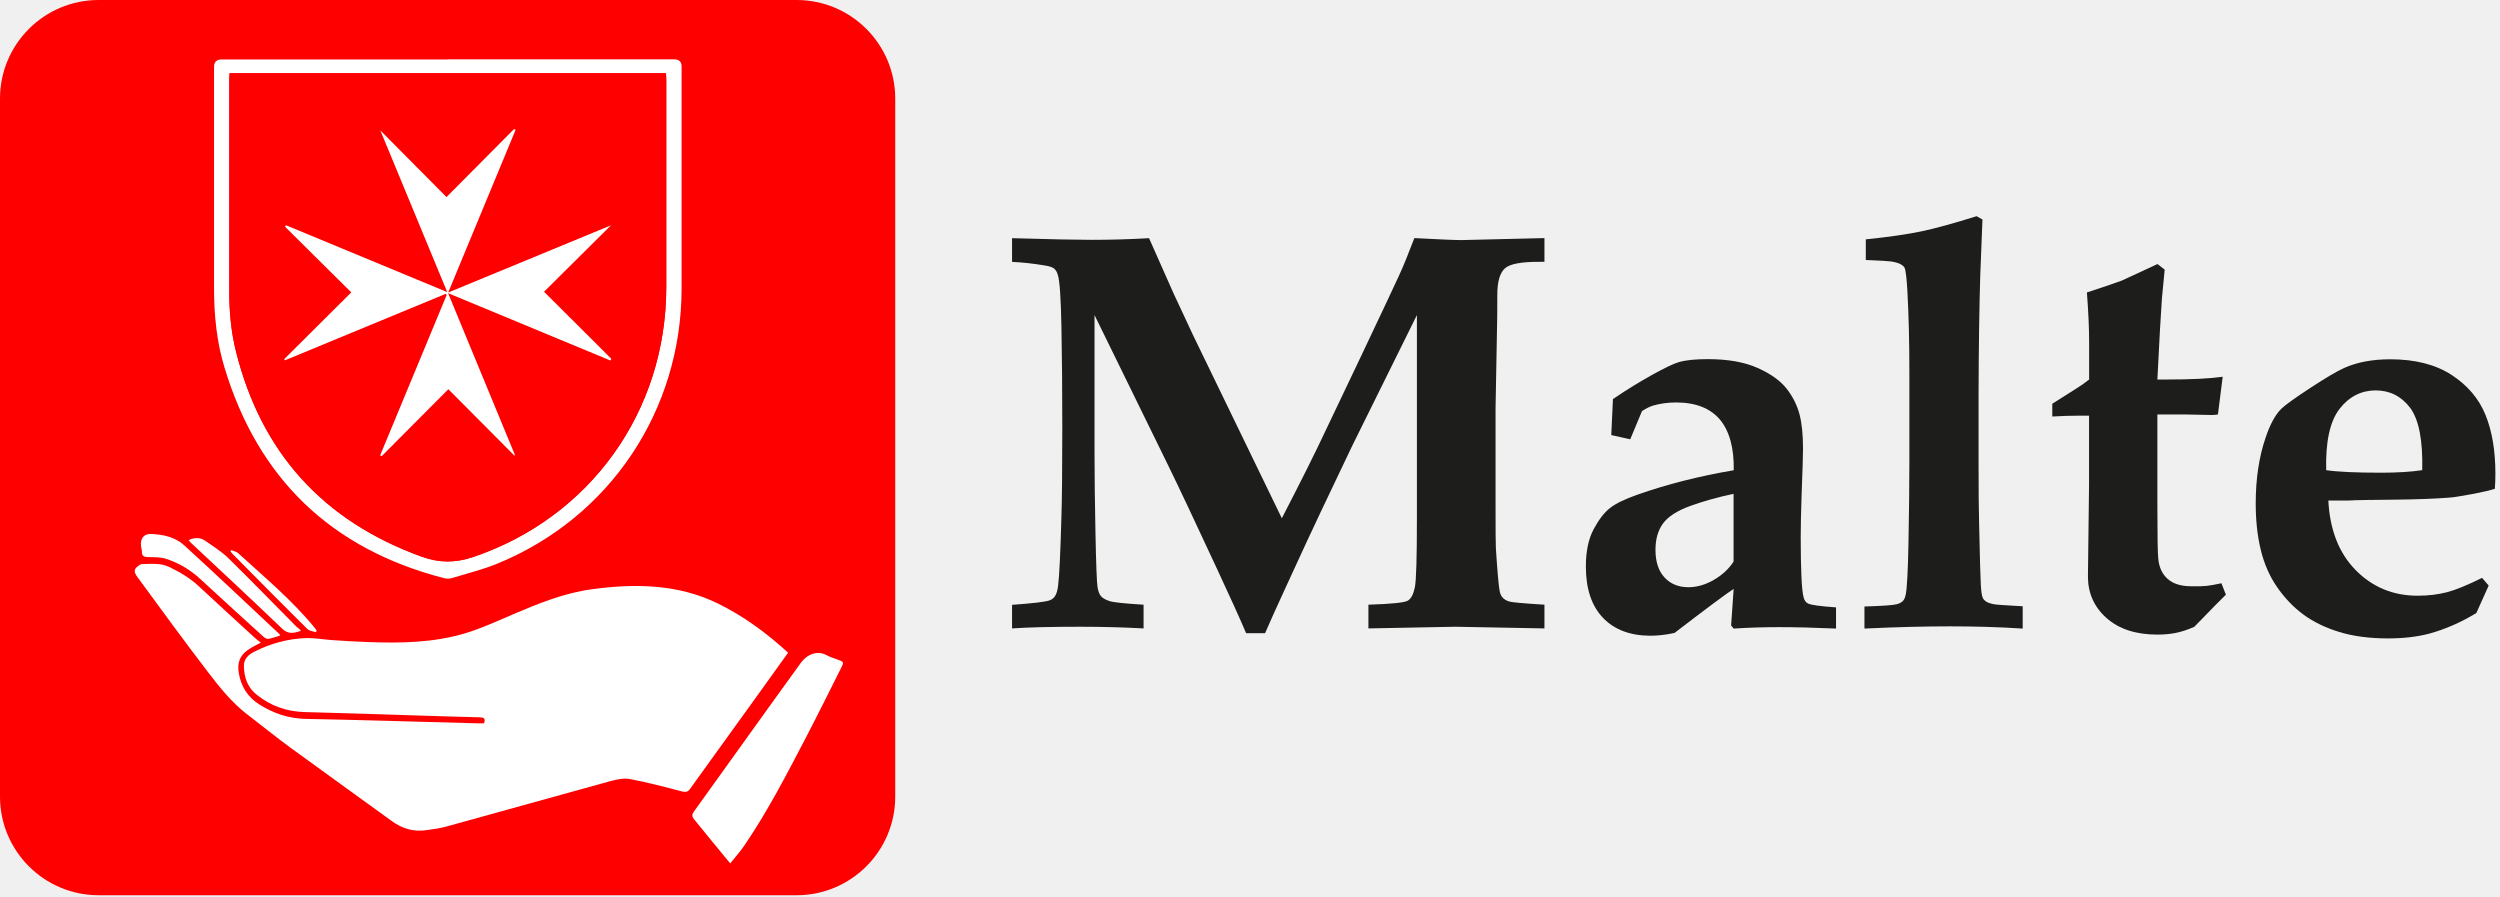
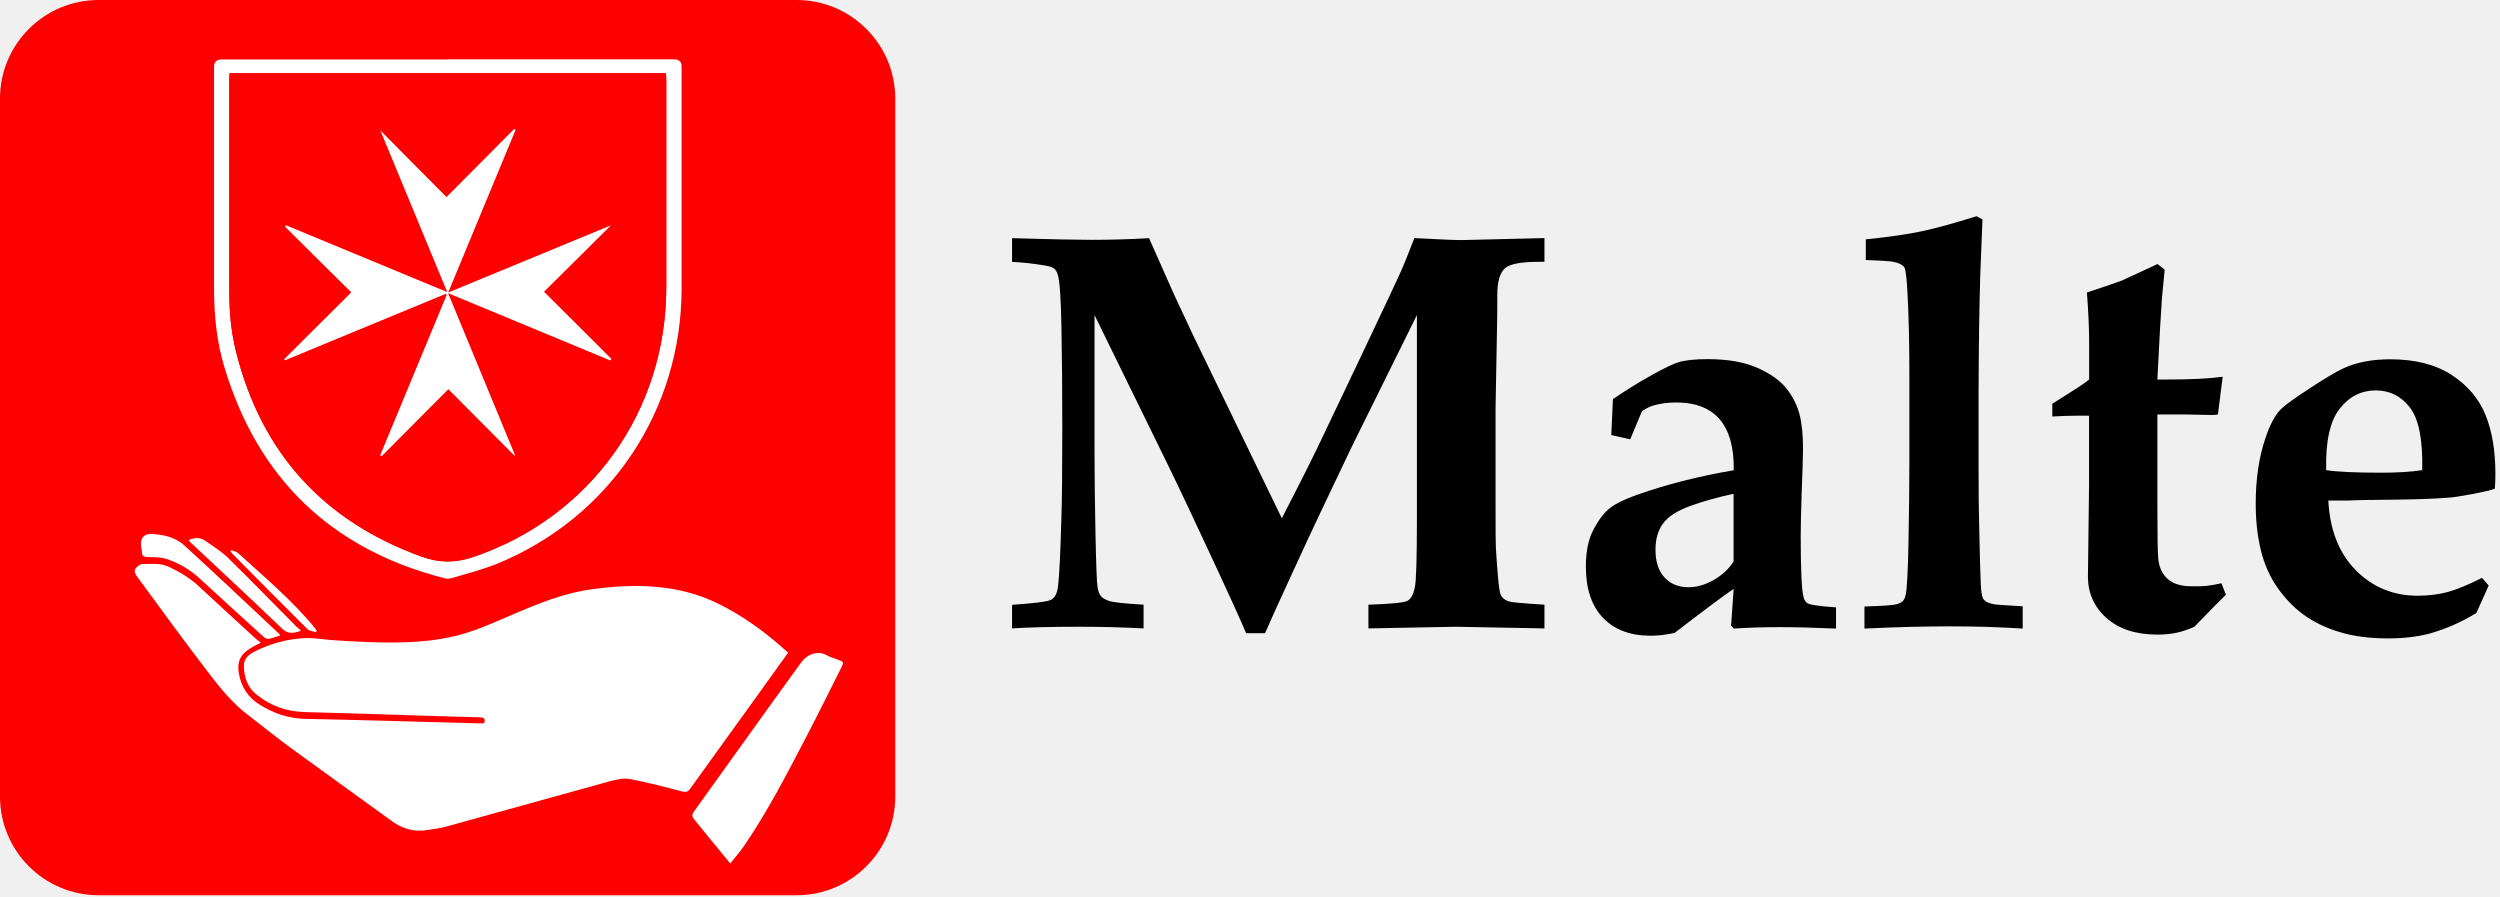
<svg xmlns="http://www.w3.org/2000/svg" width="315" height="113" viewBox="0 0 315 113" fill="none">
  <g clip-path="url(#clip0_2359_41)">
    <path d="M100.37 0H12.43C5.565 0 0 5.565 0 12.43V100.37C0 107.235 5.565 112.8 12.43 112.8H100.37C107.235 112.8 112.8 107.235 112.8 100.37V12.43C112.8 5.565 107.235 0 100.37 0Z" fill="#FE0000" />
    <path d="M99.3 82.24C97.66 84.53 96.09 86.72 94.51 88.91C92 92.4 89.47 95.87 86.97 99.37C86.67 99.79 86.42 99.84 85.93 99.72C83.76 99.15 81.58 98.58 79.38 98.16C78.64 98.02 77.79 98.19 77.03 98.39C70.11 100.29 63.2 102.23 56.29 104.13C55.46 104.36 54.59 104.48 53.73 104.6C52.12 104.84 50.68 104.41 49.36 103.45C45.13 100.37 40.87 97.33 36.64 94.24C34.78 92.88 33 91.43 31.17 90.03C29.18 88.51 27.65 86.57 26.16 84.62C23.15 80.69 20.23 76.69 17.31 72.7C16.78 71.97 16.88 71.66 17.57 71.2C17.66 71.14 17.78 71.07 17.89 71.07C19.05 71.07 20.22 70.9 21.35 71.45C22.69 72.1 23.94 72.84 25.04 73.86C27.41 76.07 29.81 78.26 32.2 80.45C32.39 80.62 32.6 80.77 32.86 80.97C32.35 81.24 31.98 81.43 31.62 81.64C30.29 82.41 29.83 83.4 30.1 84.88C30.4 86.53 31.21 87.83 32.66 88.75C34.46 89.89 36.37 90.54 38.55 90.58C45.76 90.72 52.97 90.95 60.18 91.14C60.45 91.14 60.73 91.14 60.99 91.14C61.22 90.49 60.92 90.39 60.43 90.38C57.92 90.32 55.41 90.24 52.89 90.16C48.05 90.01 43.22 89.84 38.38 89.72C36.12 89.66 34.12 88.95 32.35 87.54C31.19 86.62 30.76 85.36 30.73 83.95C30.7 83.03 31.31 82.48 32.05 82.11C34.11 81.07 36.3 80.47 38.6 80.4C39.66 80.37 40.74 80.58 41.8 80.65C43.32 80.75 44.84 80.85 46.37 80.9C50.49 81.05 54.61 80.99 58.59 79.8C60.62 79.19 62.58 78.29 64.53 77.45C67.79 76.06 71.07 74.71 74.62 74.24C80.03 73.51 85.38 73.58 90.41 76.02C93.67 77.61 96.58 79.75 99.31 82.25L99.3 82.24Z" fill="white" />
    <path d="M56.48 7.48H84.96C85.57 7.48 85.88 7.78 85.88 8.39C85.88 17.72 85.88 27.05 85.88 36.37C85.87 51.68 76.87 65.18 62.71 71C60.83 71.77 58.84 72.26 56.89 72.85C56.59 72.94 56.23 72.92 55.92 72.84C41.73 69.17 32.51 60.31 28.28 46.29C27.3 43.06 26.97 39.71 26.97 36.34C26.96 27.03 26.97 17.73 26.97 8.43C26.97 7.8 27.29 7.49 27.94 7.49H56.49L56.48 7.48ZM28.93 9.22C28.91 9.48 28.89 9.71 28.89 9.93V36.72C28.89 39.27 29.12 41.79 29.73 44.26C32.92 57.04 40.73 65.64 53.12 70.13C55.34 70.93 57.39 70.93 59.64 70.17C74.35 65.17 83.93 51.87 83.95 36.22C83.96 27.5 83.95 18.78 83.95 10.07C83.95 9.8 83.92 9.52 83.91 9.22H28.92H28.93Z" fill="white" />
    <path d="M92 108.78C90.39 106.82 88.9 105.02 87.43 103.2C87.21 102.93 87.15 102.64 87.43 102.26C91.94 96.01 96.4 89.73 100.92 83.5C101.68 82.45 103 81.89 104.21 82.58C104.62 82.81 105.08 82.93 105.52 83.1C106.34 83.4 106.36 83.42 105.97 84.18C104.5 87.12 103.04 90.06 101.52 92.98C99.12 97.58 96.74 102.19 93.82 106.49C93.31 107.24 92.7 107.92 92.01 108.79L92 108.78Z" fill="white" />
    <path d="M35.3 80.07C34.81 80.22 34.33 80.41 33.83 80.5C33.65 80.53 33.39 80.39 33.23 80.26C30.55 77.83 27.88 75.39 25.22 72.94C23.97 71.79 22.54 70.94 20.95 70.42C20.22 70.18 19.38 70.21 18.59 70.19C18.12 70.17 17.89 70.05 17.88 69.56C17.88 69.28 17.78 69.01 17.76 68.73C17.68 67.84 18.14 67.24 19.03 67.28C20.55 67.34 22.08 67.67 23.21 68.71C27.26 72.4 31.22 76.17 35.22 79.91C35.25 79.94 35.26 79.99 35.3 80.08V80.07Z" fill="white" />
    <path d="M23.75 68.06C24.56 67.68 25.27 67.71 25.91 68.17C26.88 68.85 27.91 69.49 28.75 70.31C31.65 73.15 34.48 76.07 37.34 78.95C37.52 79.13 37.76 79.26 37.92 79.48C37.04 79.78 36.33 79.96 35.55 79.21C31.74 75.56 27.86 71.96 24.01 68.35C23.93 68.27 23.87 68.18 23.76 68.05L23.75 68.06Z" fill="white" />
    <path d="M39.79 79.66C39.43 79.53 38.98 79.5 38.73 79.26C35.58 76.14 32.46 72.98 29.34 69.83C29.23 69.72 29.14 69.59 29.04 69.47C29.07 69.42 29.1 69.36 29.13 69.31C29.43 69.44 29.78 69.49 30.01 69.7C33.33 72.74 36.81 75.62 39.67 79.13C39.75 79.23 39.82 79.35 39.9 79.46C39.87 79.53 39.83 79.6 39.8 79.66H39.79Z" fill="white" />
    <path d="M28.92 9.23H83.91C83.93 9.53 83.95 9.81 83.95 10.08C83.95 18.8 83.96 27.52 83.95 36.23C83.93 51.88 74.35 65.18 59.64 70.18C57.38 70.95 55.33 70.95 53.12 70.14C40.73 65.65 32.92 57.05 29.73 44.27C29.11 41.8 28.88 39.27 28.89 36.73V9.94C28.89 9.71 28.92 9.48 28.93 9.23H28.92ZM56.37 36.85C49.48 33.99 42.75 31.21 36.03 28.42C35.99 28.48 35.96 28.54 35.92 28.61C38.68 31.35 41.44 34.09 44.26 36.88C41.39 39.73 38.6 42.51 35.81 45.29L35.9 45.44C42.66 42.65 49.41 39.85 56.17 37.06C56.2 37.11 56.24 37.16 56.28 37.21C53.49 43.94 50.7 50.68 47.9 57.41C47.96 57.45 48.02 57.49 48.08 57.53C50.84 54.76 53.6 51.98 56.49 49.08C59.29 51.89 62.05 54.67 64.81 57.44C64.84 57.42 64.87 57.41 64.89 57.39C62.1 50.64 59.32 43.9 56.46 36.98C63.39 39.85 70.15 42.65 76.9 45.46L77.04 45.26C74.25 42.48 71.47 39.71 68.55 36.8C71.34 34.03 74.11 31.28 76.98 28.43C70.13 31.26 63.38 34.04 56.47 36.9C59.35 29.96 62.16 23.19 64.96 16.42C64.9 16.37 64.84 16.33 64.78 16.29C62 19.09 59.21 21.89 56.26 24.87C53.46 22.05 50.7 19.27 47.92 16.47C50.72 23.23 53.51 29.98 56.37 36.89V36.85Z" fill="#FE0000" />
    <path d="M56.37 36.85C53.51 29.94 50.71 23.19 47.92 16.43C50.7 19.23 53.46 22.01 56.26 24.83C59.22 21.86 62 19.05 64.78 16.25C64.84 16.3 64.9 16.34 64.96 16.38C62.16 23.14 59.35 29.91 56.47 36.86C63.38 34.01 70.13 31.22 76.98 28.39C74.11 31.24 71.34 33.99 68.55 36.76C71.47 39.67 74.25 42.45 77.04 45.22L76.9 45.42C70.15 42.62 63.39 39.82 56.46 36.94C59.32 43.86 62.1 50.61 64.89 57.35C64.86 57.37 64.83 57.38 64.81 57.4C62.05 54.63 59.29 51.85 56.49 49.04C53.6 51.94 50.84 54.72 48.08 57.49C48.02 57.45 47.96 57.41 47.9 57.37C50.69 50.64 53.48 43.9 56.28 37.17C56.25 37.12 56.21 37.07 56.17 37.02C49.41 39.81 42.66 42.61 35.9 45.4L35.81 45.25C38.6 42.47 41.39 39.7 44.26 36.84C41.45 34.05 38.68 31.31 35.92 28.57C35.96 28.51 35.99 28.45 36.03 28.38C42.75 31.17 49.48 33.96 56.37 36.81V36.85Z" fill="white" />
-     <path d="M127.52 79.2V76.21C130.17 76.02 131.74 75.83 132.23 75.65C132.51 75.56 132.73 75.39 132.9 75.16C133.11 74.86 133.25 74.41 133.32 73.82C133.48 72.48 133.62 69.57 133.74 65.07C133.81 62.89 133.85 59.14 133.85 53.82C133.85 49.06 133.81 44.85 133.74 41.18C133.67 37.51 133.52 35.33 133.28 34.62C133.19 34.29 133.04 34.04 132.84 33.86C132.64 33.68 132.26 33.55 131.7 33.46C130.15 33.2 128.76 33.05 127.52 33V30.01C132.35 30.15 135.68 30.22 137.5 30.22C139.91 30.22 142.34 30.15 144.78 30.01L147.87 36.97L150.33 42.24L161.51 65.3C163.9 60.68 165.69 57.1 166.89 54.54L171.53 44.8C174.11 39.36 175.68 36.02 176.26 34.76C176.84 33.5 177.48 31.92 178.21 30C181.28 30.16 183.25 30.25 184.12 30.25L194.6 30V32.99H194.11C191.74 32.97 190.24 33.24 189.61 33.82C188.98 34.4 188.66 35.5 188.66 37.14C188.66 39.09 188.65 40.56 188.62 41.57L188.44 51.45V63.79C188.44 66.79 188.45 68.55 188.48 69.06C188.67 72.04 188.83 73.86 188.97 74.54C189.04 74.87 189.17 75.13 189.36 75.33C189.55 75.53 189.82 75.68 190.17 75.79C190.52 75.9 192 76.03 194.6 76.19V79.18L183.39 78.97L172.42 79.18V76.19C175.33 76.1 176.98 75.93 177.39 75.68C177.8 75.43 178.09 74.88 178.27 74.01C178.45 73.14 178.53 70.24 178.53 65.29V39.7L170.37 56.19L166.47 64.38C165.44 66.54 163.99 69.67 162.11 73.77C160.96 76.25 160.06 78.26 159.4 79.78H157.01C156.17 77.81 154.95 75.12 153.35 71.69C150.63 65.83 148.57 61.46 147.16 58.58L137.91 39.7V56.96C137.91 59.84 137.95 63.27 138.03 67.24C138.11 71.21 138.2 73.46 138.29 73.99C138.38 74.52 138.53 74.9 138.73 75.13C138.93 75.36 139.28 75.56 139.78 75.73C140.28 75.9 141.72 76.05 144.09 76.19V79.18C141.47 79.04 138.78 78.97 136.04 78.97C132.45 78.97 129.61 79.04 127.5 79.18L127.52 79.2Z" fill="#1D1D1B" />
-     <path d="M231.34 76.56V79.2C228.64 79.08 226.25 79.02 224.17 79.02C222.2 79.02 220.29 79.08 218.44 79.2L218.12 78.81L218.44 74.2C217.6 74.74 215.11 76.59 210.99 79.75C209.94 79.98 208.93 80.1 207.97 80.1C205.42 80.1 203.42 79.35 201.98 77.85C200.54 76.35 199.82 74.19 199.82 71.38C199.82 69.48 200.14 67.92 200.79 66.7C201.44 65.48 202.13 64.58 202.86 64.01C203.59 63.44 204.74 62.88 206.29 62.34C209.99 61.03 214.05 60 218.45 59.25C218.5 56.46 217.92 54.34 216.73 52.89C215.51 51.44 213.66 50.71 211.18 50.71C210.17 50.71 209.21 50.84 208.3 51.1C207.9 51.22 207.43 51.45 206.89 51.8L205.41 55.35L203.02 54.82L203.23 50.28C204.96 49.11 206.62 48.09 208.19 47.22C209.76 46.35 210.86 45.83 211.49 45.64C212.36 45.38 213.58 45.25 215.15 45.25C217.7 45.25 219.81 45.62 221.46 46.36C223.11 47.1 224.33 47.97 225.12 48.98C225.91 49.99 226.44 51.07 226.74 52.21C227.04 53.35 227.18 54.81 227.18 56.57C227.18 57.32 227.12 59.28 227 62.44C226.93 64.55 226.89 66.27 226.89 67.61C226.89 71.78 227.01 74.31 227.24 75.2C227.33 75.62 227.52 75.9 227.8 76.04C228.18 76.23 229.36 76.39 231.35 76.53L231.34 76.56ZM218.44 62.22C216.45 62.64 214.63 63.15 212.97 63.75C211.31 64.35 210.18 65.09 209.54 65.96C208.9 66.83 208.59 67.95 208.59 69.28C208.59 70.78 208.97 71.94 209.73 72.76C210.49 73.58 211.49 73.99 212.74 73.99C213.79 73.99 214.86 73.69 215.92 73.08C216.98 72.47 217.82 71.7 218.43 70.76V62.22H218.44Z" fill="#1D1D1B" />
-     <path d="M254.86 76.39V79.2C251.93 79.01 248.87 78.92 245.68 78.92C242.49 78.92 238.91 79.01 234.92 79.2V76.42C237.15 76.35 238.49 76.26 238.96 76.14C239.31 76.05 239.58 75.91 239.75 75.74C239.92 75.57 240.05 75.29 240.12 74.91C240.28 74.21 240.4 71.99 240.47 68.27C240.54 64.55 240.58 61.24 240.58 58.36V46.76C240.58 43.08 240.5 39.72 240.33 36.67C240.24 35.03 240.12 34.06 239.98 33.75C239.89 33.59 239.76 33.46 239.59 33.36C239.31 33.17 238.86 33.03 238.25 32.94C237.9 32.89 236.84 32.83 235.09 32.76V30.16C238 29.86 240.32 29.52 242.05 29.16C243.78 28.8 246.12 28.16 249.05 27.24L249.79 27.66L249.51 34.76C249.39 38.74 249.32 43.63 249.3 49.42V58.42C249.3 61.82 249.32 64.36 249.37 66.05C249.46 70.25 249.53 72.78 249.58 73.66C249.63 74.54 249.71 75.1 249.83 75.33C249.9 75.49 250.02 75.63 250.18 75.75C250.39 75.91 250.75 76.04 251.27 76.14C251.48 76.19 252.68 76.27 254.86 76.39Z" fill="#1D1D1B" />
-     <path d="M258.59 52.45V50.87L261.75 48.87C262.27 48.54 262.76 48.19 263.23 47.82V43.11C263.23 41.42 263.14 39.34 262.95 36.85C265.22 36.1 266.7 35.6 267.38 35.34C267.5 35.29 268.99 34.6 271.84 33.27L272.75 33.97L272.4 37.63L272.15 41.67L271.83 47.82H272.99C276.11 47.82 278.46 47.7 280.06 47.47L279.46 52.22C279.18 52.27 278.92 52.29 278.69 52.29L275.24 52.22H271.83V63.96C271.83 67.57 271.87 69.7 271.94 70.36C272.03 71.46 272.43 72.32 273.12 72.94C273.81 73.56 274.81 73.87 276.13 73.87C276.93 73.89 277.57 73.87 278.05 73.82C278.53 73.77 279.15 73.65 279.9 73.49L280.46 74.93L279.19 76.2C278.16 77.25 277.26 78.18 276.48 78.98C275.57 79.38 274.75 79.64 274.04 79.77C273.33 79.9 272.59 79.96 271.84 79.96C269.12 79.96 266.98 79.26 265.42 77.87C263.86 76.48 263.08 74.74 263.08 72.65L263.22 61.05V52.37H262.27C260.98 52.37 259.75 52.41 258.58 52.48L258.59 52.45Z" fill="#1D1D1B" />
-     <path d="M313.57 73.79L312.02 77.24C310.1 78.41 308.12 79.28 306.08 79.84C304.56 80.24 302.82 80.44 300.88 80.44C298.56 80.44 296.51 80.17 294.75 79.63C292.99 79.09 291.47 78.35 290.21 77.42C288.95 76.49 287.85 75.33 286.91 73.97C285.97 72.61 285.28 71.04 284.85 69.26C284.42 67.48 284.22 65.53 284.22 63.42C284.22 60.35 284.63 57.61 285.45 55.19C286.01 53.5 286.67 52.28 287.42 51.53C287.89 51.06 289.11 50.18 291.08 48.89C293.05 47.6 294.48 46.76 295.37 46.36C297.01 45.63 298.94 45.27 301.17 45.27C304.31 45.27 306.89 45.93 308.9 47.24C310.91 48.55 312.34 50.23 313.17 52.27C314 54.31 314.42 56.78 314.42 59.69C314.42 60.35 314.4 60.98 314.35 61.59C313.76 61.78 312.87 61.99 311.68 62.22C310.09 62.52 309.01 62.69 308.45 62.71C306.69 62.85 304.37 62.93 301.49 62.96C298.61 62.99 297.01 63.01 296.71 63.03C296.41 63.05 296.07 63.07 295.69 63.07H293.37C293.56 66.77 294.71 69.7 296.82 71.84C298.93 73.98 301.53 75.06 304.62 75.06C305.96 75.06 307.19 74.91 308.31 74.62C309.43 74.33 310.91 73.72 312.74 72.81L313.58 73.79H313.57ZM305.2 59.24C305.29 55.51 304.79 52.9 303.69 51.4C302.57 49.92 301.11 49.19 299.33 49.19C297.55 49.19 295.99 49.96 294.79 51.51C293.57 53.08 293.01 55.66 293.1 59.24C294.48 59.45 296.79 59.56 300.03 59.56C302.09 59.56 303.82 59.45 305.2 59.24Z" fill="#1D1D1B" />
+     <path d="M127.52 79.2V76.21C130.17 76.02 131.74 75.83 132.23 75.65C132.51 75.56 132.73 75.39 132.9 75.16C133.11 74.86 133.25 74.41 133.32 73.82C133.48 72.48 133.62 69.57 133.74 65.07C133.81 62.89 133.85 59.14 133.85 53.82C133.85 49.06 133.81 44.85 133.74 41.18C133.67 37.51 133.52 35.33 133.28 34.62C133.19 34.29 133.04 34.04 132.84 33.86C132.64 33.68 132.26 33.55 131.7 33.46C130.15 33.2 128.76 33.05 127.52 33V30.01C132.35 30.15 135.68 30.22 137.5 30.22C139.91 30.22 142.34 30.15 144.78 30.01L147.87 36.97L150.33 42.24L161.51 65.3C163.9 60.68 165.69 57.1 166.89 54.54L171.53 44.8C174.11 39.36 175.68 36.02 176.26 34.76C176.84 33.5 177.48 31.92 178.21 30C181.28 30.16 183.25 30.25 184.12 30.25L194.6 30V32.99H194.11C191.74 32.97 190.24 33.24 189.61 33.82C188.98 34.4 188.66 35.5 188.66 37.14C188.66 39.09 188.65 40.56 188.62 41.57L188.44 51.45V63.79C188.44 66.79 188.45 68.55 188.48 69.06C188.67 72.04 188.83 73.86 188.97 74.54C189.04 74.87 189.17 75.13 189.36 75.33C189.55 75.53 189.82 75.68 190.17 75.79C190.52 75.9 192 76.03 194.6 76.19V79.18L183.39 78.97L172.42 79.18V76.19C175.33 76.1 176.98 75.93 177.39 75.68C177.8 75.43 178.09 74.88 178.27 74.01C178.45 73.14 178.53 70.24 178.53 65.29V39.7L170.37 56.19L166.47 64.38C165.44 66.54 163.99 69.67 162.11 73.77C160.96 76.25 160.06 78.26 159.4 79.78H157.01C156.17 77.81 154.95 75.12 153.35 71.69C150.63 65.83 148.57 61.46 147.16 58.58L137.91 39.7V56.96C137.91 59.84 137.95 63.27 138.03 67.24C138.11 71.21 138.2 73.46 138.29 73.99C138.38 74.52 138.53 74.9 138.73 75.13C138.93 75.36 139.28 75.56 139.78 75.73C140.28 75.9 141.72 76.05 144.09 76.19V79.18C141.47 79.04 138.78 78.97 136.04 78.97C132.45 78.97 129.61 79.04 127.5 79.18L127.52 79.2Z" fill="currentColor" />
+     <path d="M231.34 76.56V79.2C228.64 79.08 226.25 79.02 224.17 79.02C222.2 79.02 220.29 79.08 218.44 79.2L218.12 78.81L218.44 74.2C217.6 74.74 215.11 76.59 210.99 79.75C209.94 79.98 208.93 80.1 207.97 80.1C205.42 80.1 203.42 79.35 201.98 77.85C200.54 76.35 199.82 74.19 199.82 71.38C199.82 69.48 200.14 67.92 200.79 66.7C201.44 65.48 202.13 64.58 202.86 64.01C203.59 63.44 204.74 62.88 206.29 62.34C209.99 61.03 214.05 60 218.45 59.25C218.5 56.46 217.92 54.34 216.73 52.89C215.51 51.44 213.66 50.71 211.18 50.71C210.17 50.71 209.21 50.84 208.3 51.1C207.9 51.22 207.43 51.45 206.89 51.8L205.41 55.35L203.02 54.82L203.23 50.28C204.96 49.11 206.62 48.09 208.19 47.22C209.76 46.35 210.86 45.83 211.49 45.64C212.36 45.38 213.58 45.25 215.15 45.25C217.7 45.25 219.81 45.62 221.46 46.36C223.11 47.1 224.33 47.97 225.12 48.98C225.91 49.99 226.44 51.07 226.74 52.21C227.04 53.35 227.18 54.81 227.18 56.57C227.18 57.32 227.12 59.28 227 62.44C226.93 64.55 226.89 66.27 226.89 67.61C226.89 71.78 227.01 74.31 227.24 75.2C227.33 75.62 227.52 75.9 227.8 76.04C228.18 76.23 229.36 76.39 231.35 76.53L231.34 76.56ZM218.44 62.22C216.45 62.64 214.63 63.15 212.97 63.75C211.31 64.35 210.18 65.09 209.54 65.96C208.9 66.83 208.59 67.95 208.59 69.28C208.59 70.78 208.97 71.94 209.73 72.76C210.49 73.58 211.49 73.99 212.74 73.99C213.79 73.99 214.86 73.69 215.92 73.08C216.98 72.47 217.82 71.7 218.43 70.76V62.22H218.44Z" fill="currentColor" />
+     <path d="M254.86 76.39V79.2C251.93 79.01 248.87 78.92 245.68 78.92C242.49 78.92 238.91 79.01 234.92 79.2V76.42C237.15 76.35 238.49 76.26 238.96 76.14C239.31 76.05 239.58 75.91 239.75 75.74C239.92 75.57 240.05 75.29 240.12 74.91C240.28 74.21 240.4 71.99 240.47 68.27C240.54 64.55 240.58 61.24 240.58 58.36V46.76C240.58 43.08 240.5 39.72 240.33 36.67C240.24 35.03 240.12 34.06 239.98 33.75C239.89 33.59 239.76 33.46 239.59 33.36C239.31 33.17 238.86 33.03 238.25 32.94C237.9 32.89 236.84 32.83 235.09 32.76V30.16C238 29.86 240.32 29.52 242.05 29.16C243.78 28.8 246.12 28.16 249.05 27.24L249.79 27.66L249.51 34.76C249.39 38.74 249.32 43.63 249.3 49.42V58.42C249.3 61.82 249.32 64.36 249.37 66.05C249.46 70.25 249.53 72.78 249.58 73.66C249.63 74.54 249.71 75.1 249.83 75.33C249.9 75.49 250.02 75.63 250.18 75.75C250.39 75.91 250.75 76.04 251.27 76.14C251.48 76.19 252.68 76.27 254.86 76.39Z" fill="currentColor" />
+     <path d="M258.59 52.45V50.87L261.75 48.87C262.27 48.54 262.76 48.19 263.23 47.82V43.11C263.23 41.42 263.14 39.34 262.95 36.85C265.22 36.1 266.7 35.6 267.38 35.34C267.5 35.29 268.99 34.6 271.84 33.27L272.75 33.97L272.4 37.63L272.15 41.67L271.83 47.82H272.99C276.11 47.82 278.46 47.7 280.06 47.47L279.46 52.22C279.18 52.27 278.92 52.29 278.69 52.29L275.24 52.22H271.83V63.96C271.83 67.57 271.87 69.7 271.94 70.36C272.03 71.46 272.43 72.32 273.12 72.94C273.81 73.56 274.81 73.87 276.13 73.87C276.93 73.89 277.57 73.87 278.05 73.82C278.53 73.77 279.15 73.65 279.9 73.49L280.46 74.93L279.19 76.2C278.16 77.25 277.26 78.18 276.48 78.98C275.57 79.38 274.75 79.64 274.04 79.77C273.33 79.9 272.59 79.96 271.84 79.96C269.12 79.96 266.98 79.26 265.42 77.87C263.86 76.48 263.08 74.74 263.08 72.65L263.22 61.05V52.37H262.27C260.98 52.37 259.75 52.41 258.58 52.48L258.59 52.45Z" fill="currentColor" />
+     <path d="M313.57 73.79L312.02 77.24C310.1 78.41 308.12 79.28 306.08 79.84C304.56 80.24 302.82 80.44 300.88 80.44C298.56 80.44 296.51 80.17 294.75 79.63C292.99 79.09 291.47 78.35 290.21 77.42C288.95 76.49 287.85 75.33 286.91 73.97C285.97 72.61 285.28 71.04 284.85 69.26C284.42 67.48 284.22 65.53 284.22 63.42C284.22 60.35 284.63 57.61 285.45 55.19C286.01 53.5 286.67 52.28 287.42 51.53C287.89 51.06 289.11 50.18 291.08 48.89C293.05 47.6 294.48 46.76 295.37 46.36C297.01 45.63 298.94 45.27 301.17 45.27C304.31 45.27 306.89 45.93 308.9 47.24C310.91 48.55 312.34 50.23 313.17 52.27C314 54.31 314.42 56.78 314.42 59.69C314.42 60.35 314.4 60.98 314.35 61.59C313.76 61.78 312.87 61.99 311.68 62.22C310.09 62.52 309.01 62.69 308.45 62.71C306.69 62.85 304.37 62.93 301.49 62.96C298.61 62.99 297.01 63.01 296.71 63.03C296.41 63.05 296.07 63.07 295.69 63.07H293.37C293.56 66.77 294.71 69.7 296.82 71.84C298.93 73.98 301.53 75.06 304.62 75.06C305.96 75.06 307.19 74.91 308.31 74.62C309.43 74.33 310.91 73.72 312.74 72.81L313.58 73.79H313.57ZM305.2 59.24C305.29 55.51 304.79 52.9 303.69 51.4C302.57 49.92 301.11 49.19 299.33 49.19C297.55 49.19 295.99 49.96 294.79 51.51C293.57 53.08 293.01 55.66 293.1 59.24C294.48 59.45 296.79 59.56 300.03 59.56C302.09 59.56 303.82 59.45 305.2 59.24Z" fill="currentColor" />
  </g>
  <defs>
    <clipPath id="clip0_2359_41">
      <rect width="314.41" height="112.8" fill="white" />
    </clipPath>
  </defs>
</svg>
